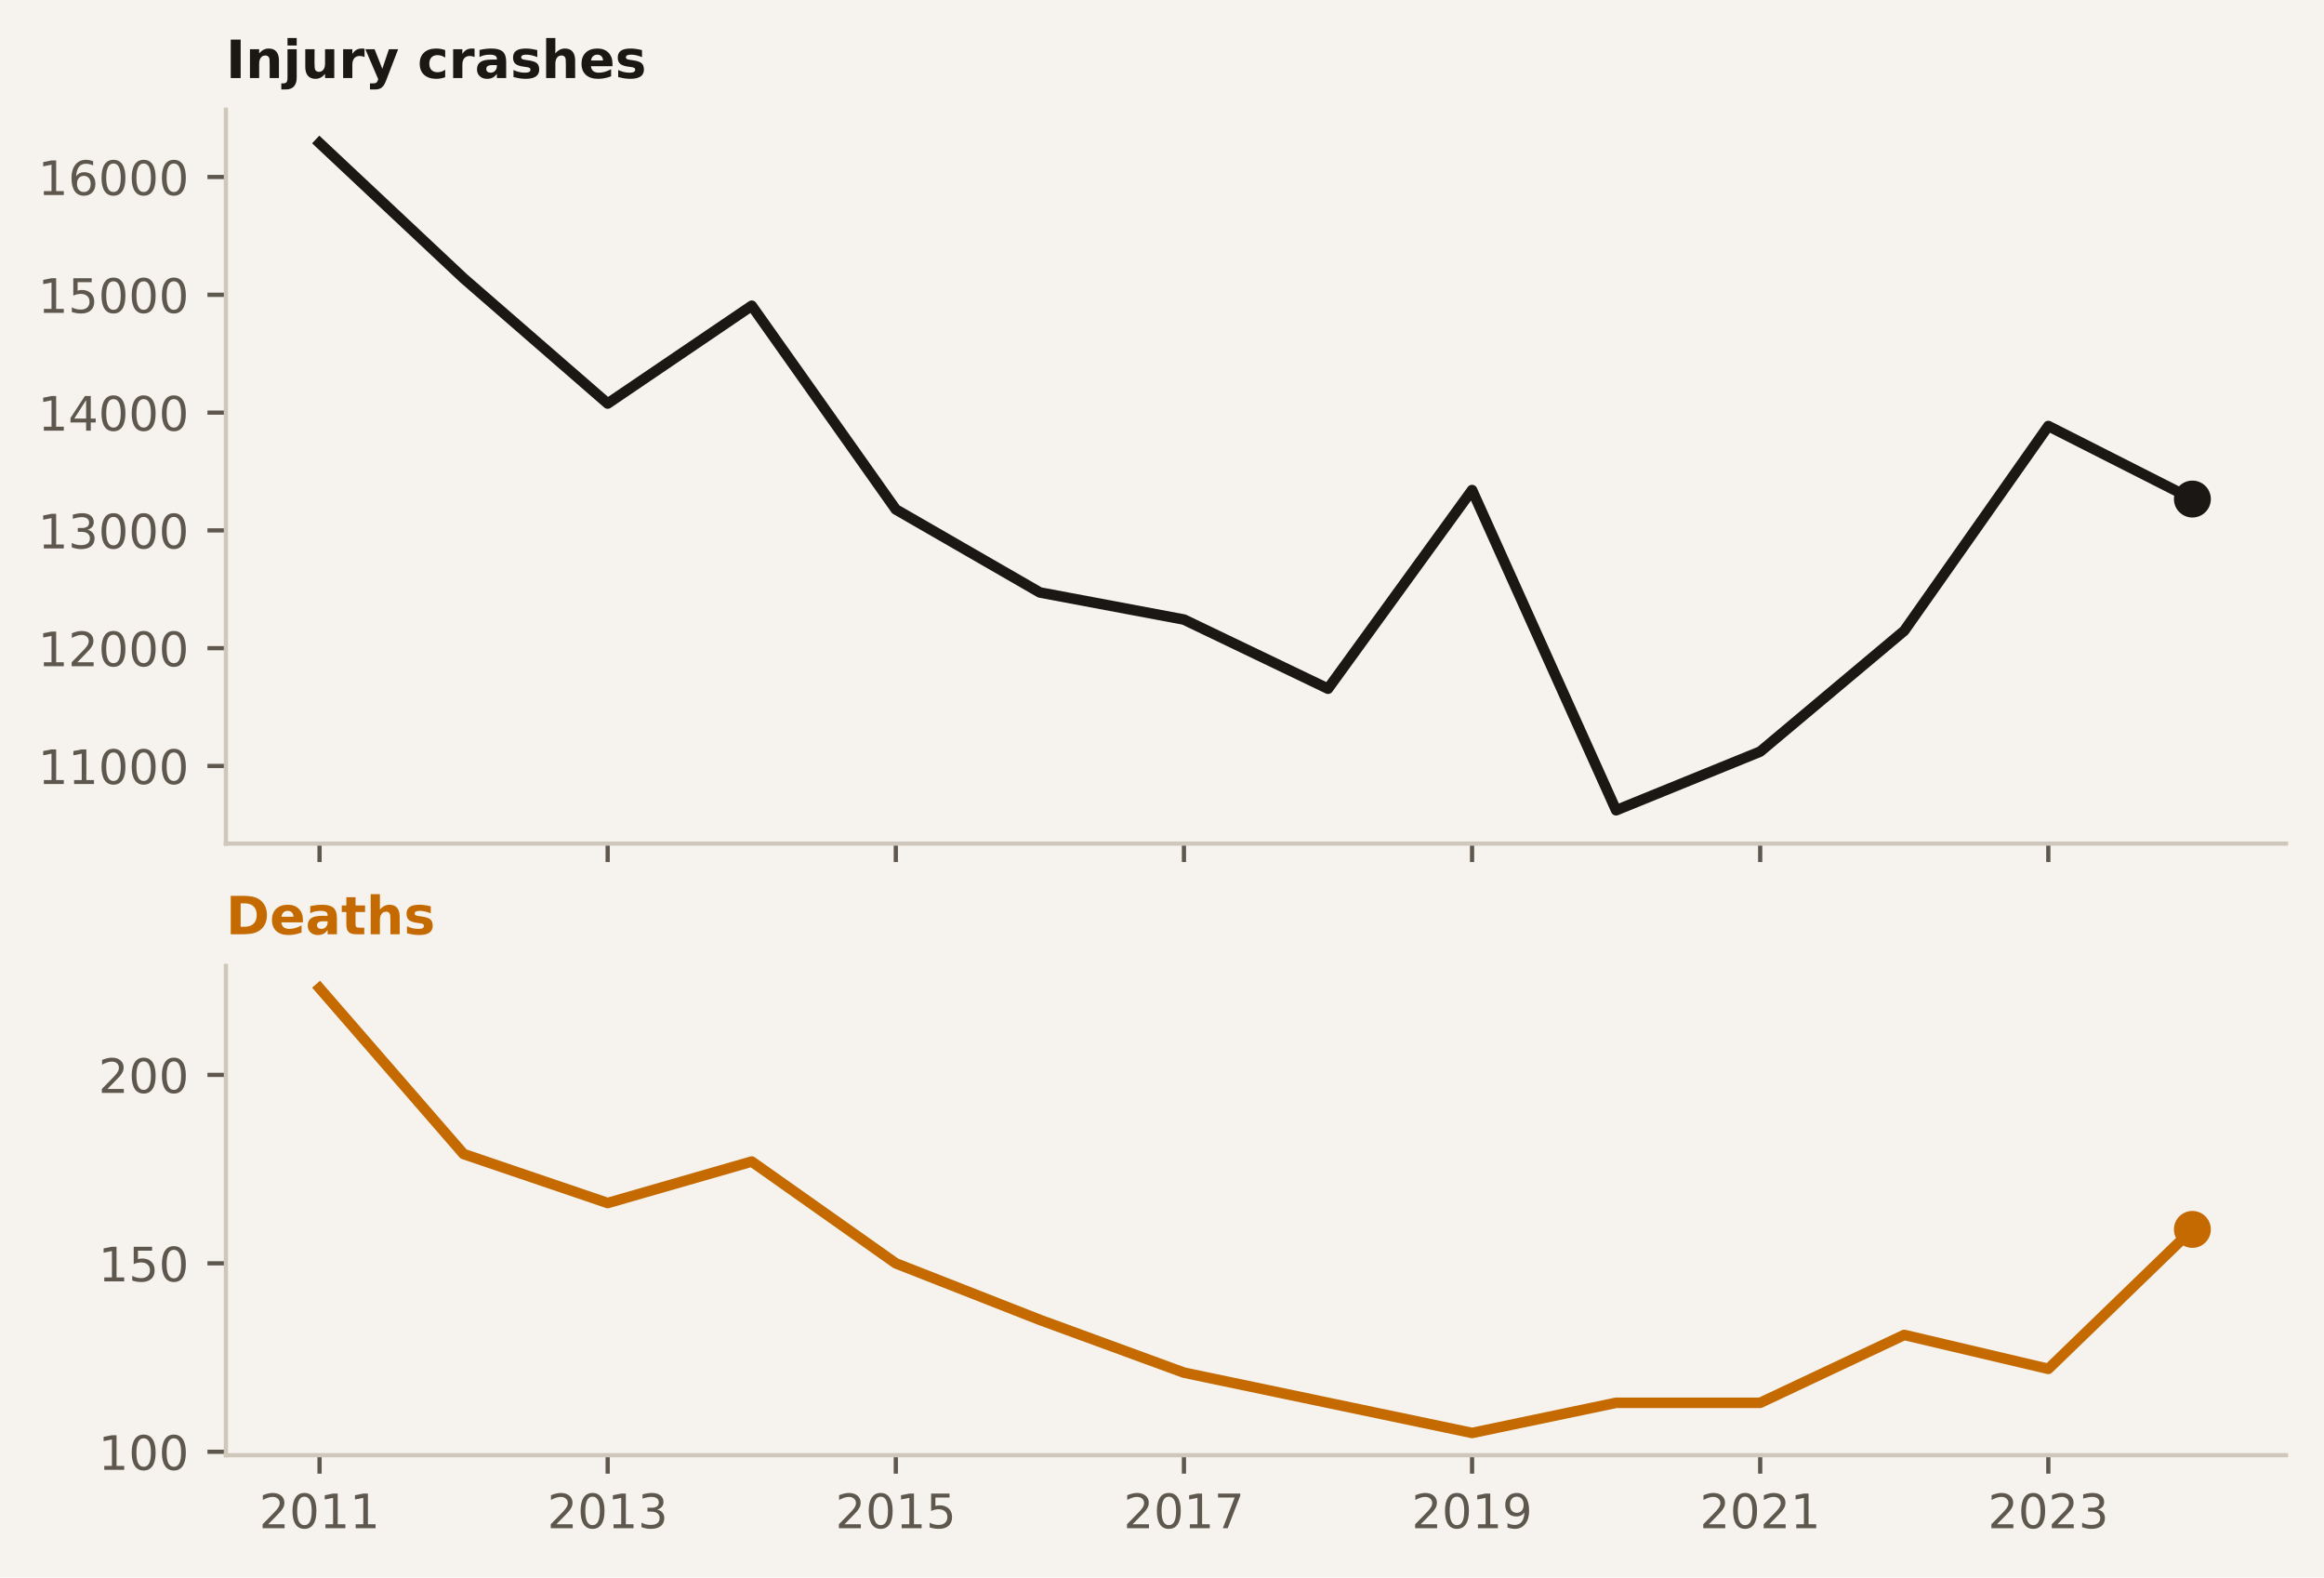
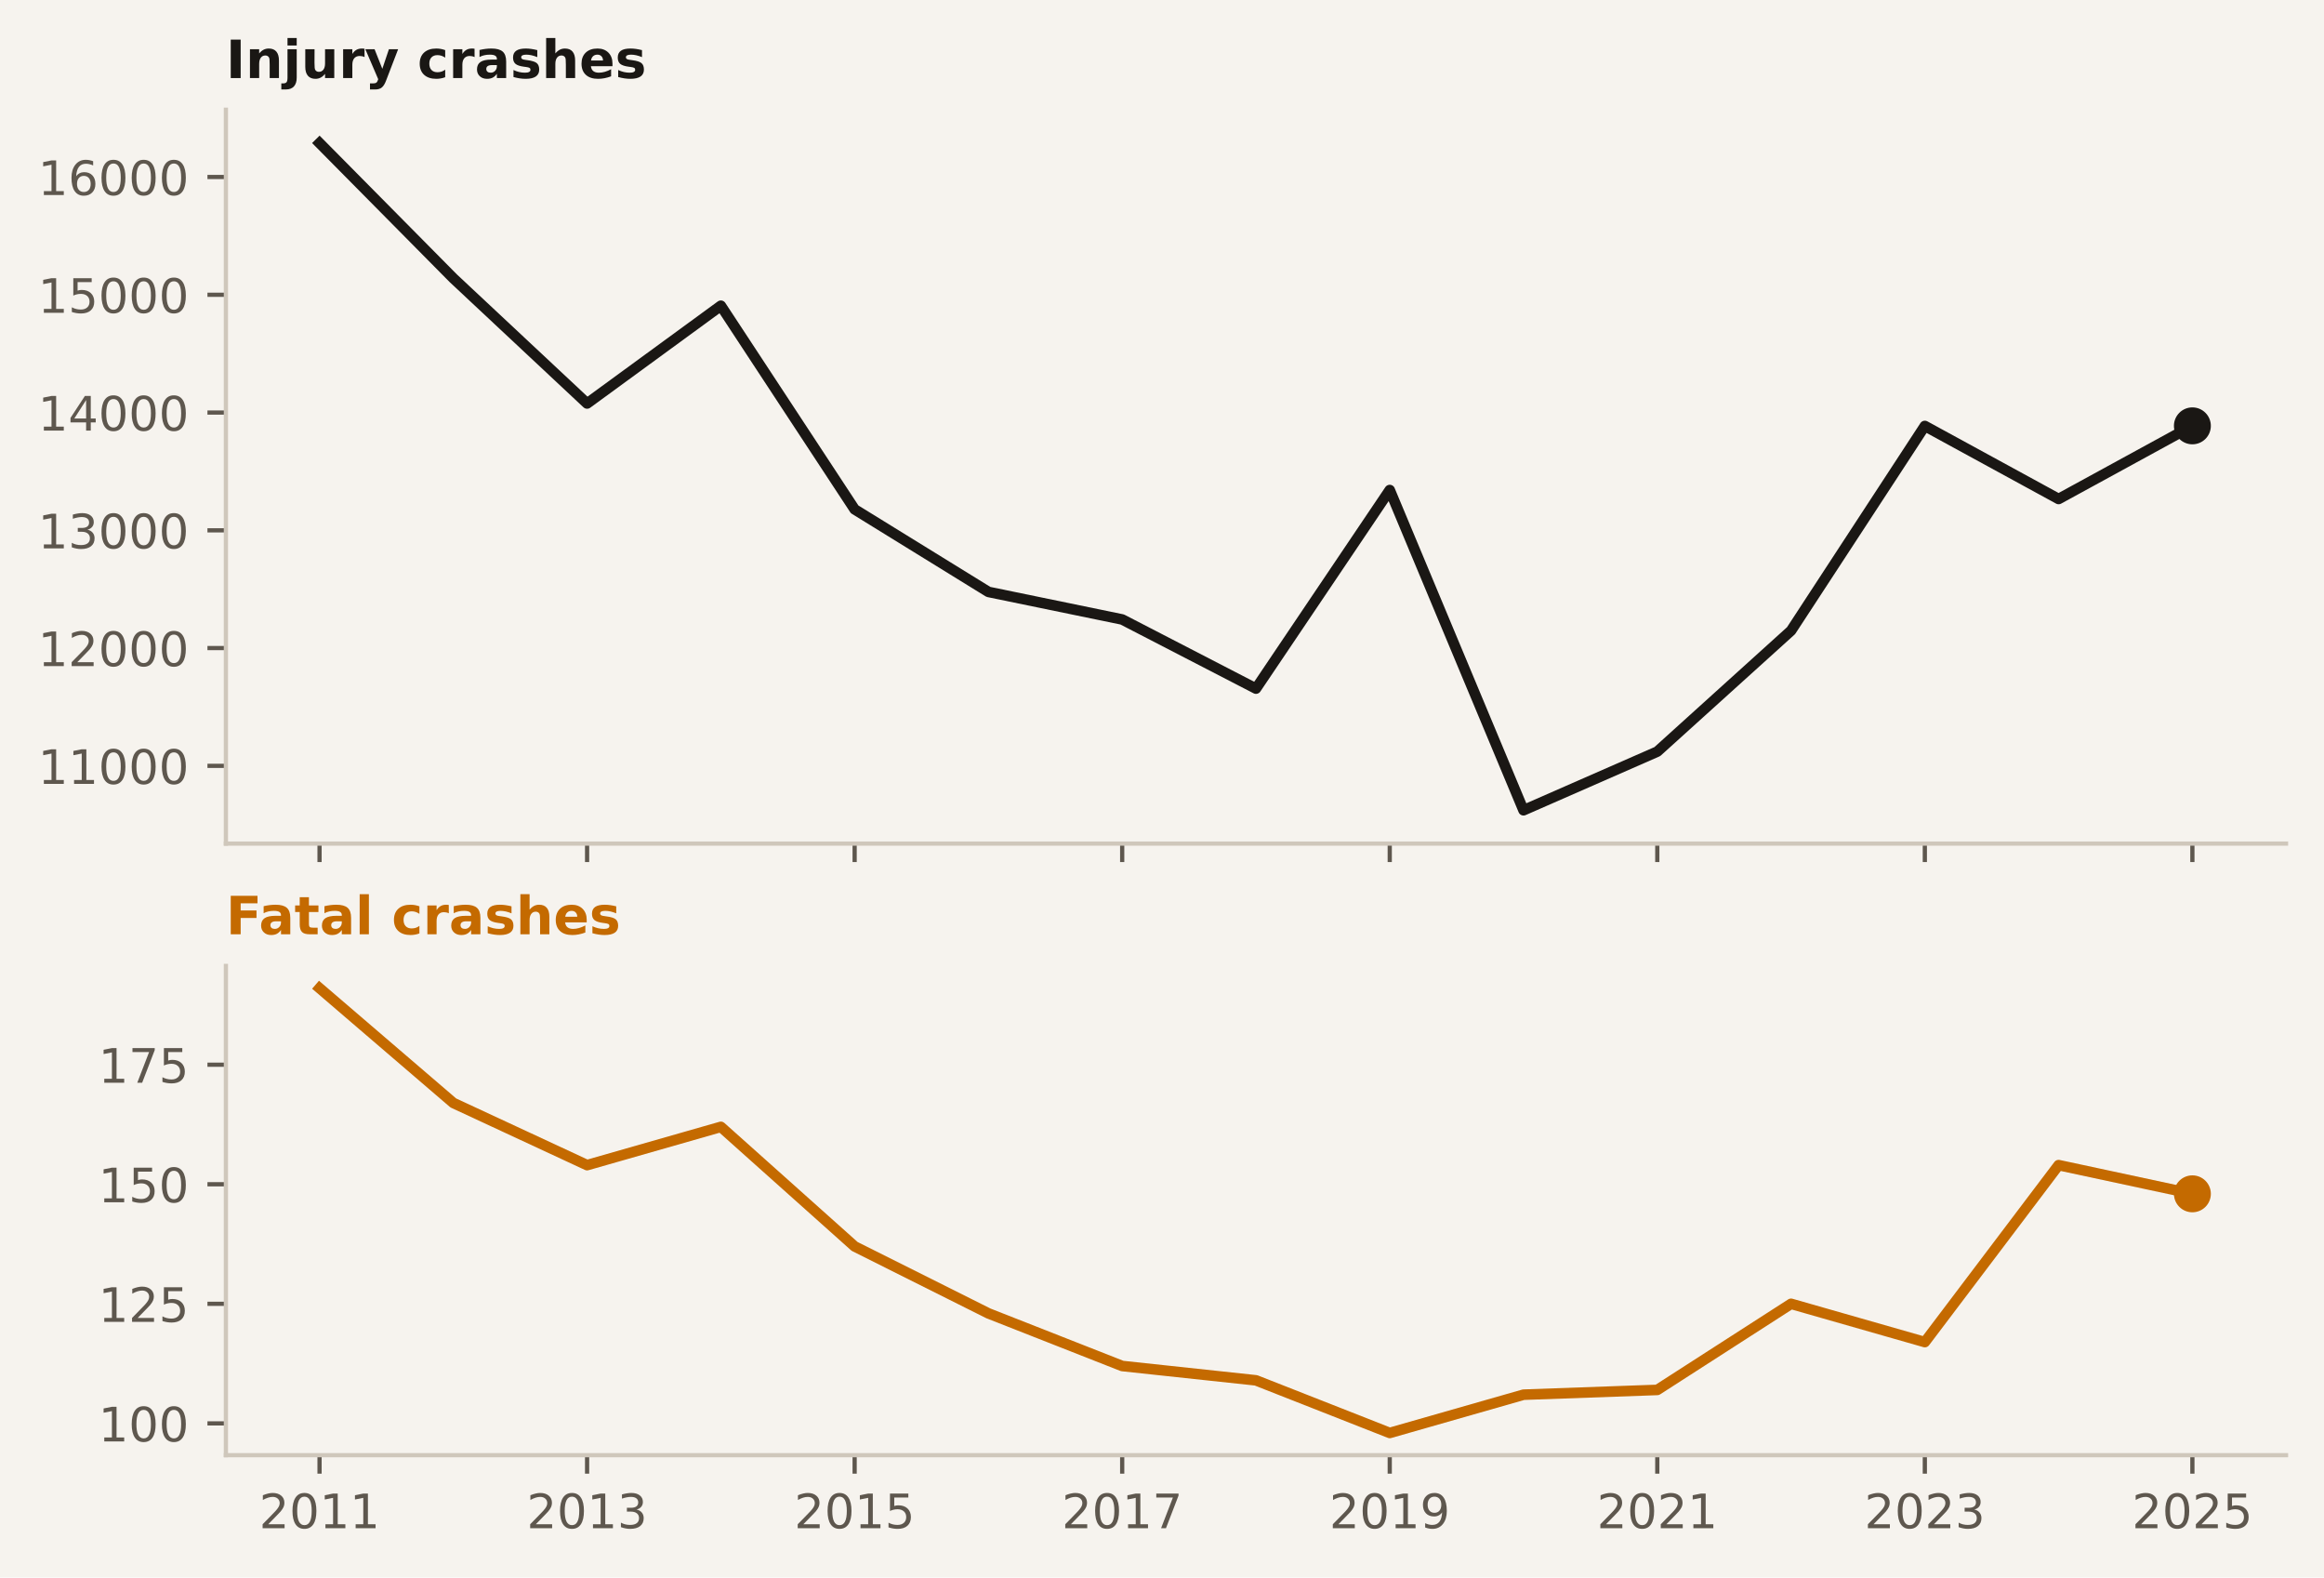
<svg xmlns="http://www.w3.org/2000/svg" xmlns:xlink="http://www.w3.org/1999/xlink" width="440.631pt" height="299.022pt" viewBox="0 0 440.631 299.022" version="1.1">
  <defs>
    <style type="text/css">*{stroke-linejoin: round; stroke-linecap: butt}</style>
  </defs>
  <g id="figure_1">
    <g id="patch_1">
      <path d="M 0 299.022  L 440.631 299.022  L 440.631 0  L 0 0  z " style="fill: #f6f3ee" />
    </g>
    <g id="axes_1">
      <g id="patch_2">
        <path d="M 42.831 159.902  L 433.431 159.902  L 433.431 20.798  L 42.831 20.798  z " style="fill: #f6f3ee" />
      </g>
      <g id="matplotlib.axis_1">
        <g id="xtick_1">
          <g id="line2d_1">
            <defs>
-               <path id="m26978efce4" d="M 0 0  L 0 3.5  " style="stroke: #5e574e; stroke-width: 0.8" />
+               <path id="macf1fae632" d="M 0 0  L 0 3.5  " style="stroke: #5e574e; stroke-width: 0.8" />
            </defs>
            <g>
-               <use xlink:href="#m26978efce4" x="60.586" y="159.902" style="fill: #5e574e; stroke: #5e574e; stroke-width: 0.8" />
+               <use xlink:href="#macf1fae632" x="60.586" y="159.902" style="fill: #5e574e; stroke: #5e574e; stroke-width: 0.8" />
            </g>
          </g>
        </g>
        <g id="xtick_2">
          <g id="line2d_2">
            <g>
-               <use xlink:href="#m26978efce4" x="115.215" y="159.902" style="fill: #5e574e; stroke: #5e574e; stroke-width: 0.8" />
+               <use xlink:href="#macf1fae632" x="111.313" y="159.902" style="fill: #5e574e; stroke: #5e574e; stroke-width: 0.8" />
            </g>
          </g>
        </g>
        <g id="xtick_3">
          <g id="line2d_3">
            <g>
-               <use xlink:href="#m26978efce4" x="169.845" y="159.902" style="fill: #5e574e; stroke: #5e574e; stroke-width: 0.8" />
+               <use xlink:href="#macf1fae632" x="162.04" y="159.902" style="fill: #5e574e; stroke: #5e574e; stroke-width: 0.8" />
            </g>
          </g>
        </g>
        <g id="xtick_4">
          <g id="line2d_4">
            <g>
-               <use xlink:href="#m26978efce4" x="224.474" y="159.902" style="fill: #5e574e; stroke: #5e574e; stroke-width: 0.8" />
+               <use xlink:href="#macf1fae632" x="212.768" y="159.902" style="fill: #5e574e; stroke: #5e574e; stroke-width: 0.8" />
            </g>
          </g>
        </g>
        <g id="xtick_5">
          <g id="line2d_5">
            <g>
-               <use xlink:href="#m26978efce4" x="279.103" y="159.902" style="fill: #5e574e; stroke: #5e574e; stroke-width: 0.8" />
+               <use xlink:href="#macf1fae632" x="263.495" y="159.902" style="fill: #5e574e; stroke: #5e574e; stroke-width: 0.8" />
            </g>
          </g>
        </g>
        <g id="xtick_6">
          <g id="line2d_6">
            <g>
-               <use xlink:href="#m26978efce4" x="333.733" y="159.902" style="fill: #5e574e; stroke: #5e574e; stroke-width: 0.8" />
+               <use xlink:href="#macf1fae632" x="314.222" y="159.902" style="fill: #5e574e; stroke: #5e574e; stroke-width: 0.8" />
            </g>
          </g>
        </g>
        <g id="xtick_7">
          <g id="line2d_7">
            <g>
-               <use xlink:href="#m26978efce4" x="388.362" y="159.902" style="fill: #5e574e; stroke: #5e574e; stroke-width: 0.8" />
+               <use xlink:href="#macf1fae632" x="364.949" y="159.902" style="fill: #5e574e; stroke: #5e574e; stroke-width: 0.8" />
+             </g>
+           </g>
+         </g>
+         <g id="xtick_8">
+           <g id="line2d_8">
+             <g>
+               <use xlink:href="#macf1fae632" x="415.677" y="159.902" style="fill: #5e574e; stroke: #5e574e; stroke-width: 0.8" />
            </g>
          </g>
        </g>
      </g>
      <g id="matplotlib.axis_2">
        <g id="ytick_1">
-           <g id="line2d_8">
+           <g id="line2d_9">
            <defs>
-               <path id="m0bd0a1013e" d="M 0 0  L -3.5 0  " style="stroke: #5e574e; stroke-width: 0.8" />
+               <path id="m5fcdb6861d" d="M 0 0  L -3.5 0  " style="stroke: #5e574e; stroke-width: 0.8" />
            </defs>
            <g>
-               <use xlink:href="#m0bd0a1013e" x="42.831" y="145.185" style="fill: #5e574e; stroke: #5e574e; stroke-width: 0.8" />
+               <use xlink:href="#m5fcdb6861d" x="42.831" y="145.164" style="fill: #5e574e; stroke: #5e574e; stroke-width: 0.8" />
            </g>
          </g>
          <g id="text_1">
-             <g style="fill: #5e574e" transform="translate(7.2 148.6037) scale(0.09 -0.09)">
+             <g style="fill: #5e574e" transform="translate(7.2 148.5828) scale(0.09 -0.09)">
              <defs>
                <path id="DejaVuSans-14" d="M 794 531  L 1825 531  L 1825 4091  L 703 3866  L 703 4441  L 1819 4666  L 2450 4666  L 2450 531  L 3481 531  L 3481 0  L 794 0  L 794 531  z " transform="scale(0.015625)" />
                <path id="DejaVuSans-13" d="M 2034 4250  Q 1547 4250 1301 3770  Q 1056 3291 1056 2328  Q 1056 1369 1301 889  Q 1547 409 2034 409  Q 2525 409 2770 889  Q 3016 1369 3016 2328  Q 3016 3291 2770 3770  Q 2525 4250 2034 4250  z M 2034 4750  Q 2819 4750 3233 4129  Q 3647 3509 3647 2328  Q 3647 1150 3233 529  Q 2819 -91 2034 -91  Q 1250 -91 836 529  Q 422 1150 422 2328  Q 422 3509 836 4129  Q 1250 4750 2034 4750  z " transform="scale(0.015625)" />
              </defs>
              <use xlink:href="#DejaVuSans-14" />
              <use xlink:href="#DejaVuSans-14" transform="translate(63.625 0)" />
              <use xlink:href="#DejaVuSans-13" transform="translate(127.25 0)" />
              <use xlink:href="#DejaVuSans-13" transform="translate(190.875 0)" />
              <use xlink:href="#DejaVuSans-13" transform="translate(254.5 0)" />
            </g>
          </g>
        </g>
        <g id="ytick_2">
-           <g id="line2d_9">
-             <g>
-               <use xlink:href="#m0bd0a1013e" x="42.831" y="122.858" style="fill: #5e574e; stroke: #5e574e; stroke-width: 0.8" />
+           <g id="line2d_10">
+             <g>
+               <use xlink:href="#m5fcdb6861d" x="42.831" y="122.841" style="fill: #5e574e; stroke: #5e574e; stroke-width: 0.8" />
            </g>
          </g>
          <g id="text_2">
-             <g style="fill: #5e574e" transform="translate(7.2 126.277) scale(0.09 -0.09)">
+             <g style="fill: #5e574e" transform="translate(7.2 126.2601) scale(0.09 -0.09)">
              <defs>
                <path id="DejaVuSans-15" d="M 1228 531  L 3431 531  L 3431 0  L 469 0  L 469 531  Q 828 903 1448 1529  Q 2069 2156 2228 2338  Q 2531 2678 2651 2914  Q 2772 3150 2772 3378  Q 2772 3750 2511 3984  Q 2250 4219 1831 4219  Q 1534 4219 1204 4116  Q 875 4013 500 3803  L 500 4441  Q 881 4594 1212 4672  Q 1544 4750 1819 4750  Q 2544 4750 2975 4387  Q 3406 4025 3406 3419  Q 3406 3131 3298 2873  Q 3191 2616 2906 2266  Q 2828 2175 2409 1742  Q 1991 1309 1228 531  z " transform="scale(0.015625)" />
              </defs>
              <use xlink:href="#DejaVuSans-14" />
              <use xlink:href="#DejaVuSans-15" transform="translate(63.625 0)" />
              <use xlink:href="#DejaVuSans-13" transform="translate(127.25 0)" />
              <use xlink:href="#DejaVuSans-13" transform="translate(190.875 0)" />
              <use xlink:href="#DejaVuSans-13" transform="translate(254.5 0)" />
            </g>
          </g>
        </g>
        <g id="ytick_3">
-           <g id="line2d_10">
-             <g>
-               <use xlink:href="#m0bd0a1013e" x="42.831" y="100.531" style="fill: #5e574e; stroke: #5e574e; stroke-width: 0.8" />
+           <g id="line2d_11">
+             <g>
+               <use xlink:href="#m5fcdb6861d" x="42.831" y="100.518" style="fill: #5e574e; stroke: #5e574e; stroke-width: 0.8" />
            </g>
          </g>
          <g id="text_3">
-             <g style="fill: #5e574e" transform="translate(7.2 103.9503) scale(0.09 -0.09)">
+             <g style="fill: #5e574e" transform="translate(7.2 103.9374) scale(0.09 -0.09)">
              <defs>
                <path id="DejaVuSans-16" d="M 2597 2516  Q 3050 2419 3304 2112  Q 3559 1806 3559 1356  Q 3559 666 3084 287  Q 2609 -91 1734 -91  Q 1441 -91 1130 -33  Q 819 25 488 141  L 488 750  Q 750 597 1062 519  Q 1375 441 1716 441  Q 2309 441 2620 675  Q 2931 909 2931 1356  Q 2931 1769 2642 2001  Q 2353 2234 1838 2234  L 1294 2234  L 1294 2753  L 1863 2753  Q 2328 2753 2575 2939  Q 2822 3125 2822 3475  Q 2822 3834 2567 4026  Q 2313 4219 1838 4219  Q 1578 4219 1281 4162  Q 984 4106 628 3988  L 628 4550  Q 988 4650 1302 4700  Q 1616 4750 1894 4750  Q 2613 4750 3031 4423  Q 3450 4097 3450 3541  Q 3450 3153 3228 2886  Q 3006 2619 2597 2516  z " transform="scale(0.015625)" />
              </defs>
              <use xlink:href="#DejaVuSans-14" />
              <use xlink:href="#DejaVuSans-16" transform="translate(63.625 0)" />
              <use xlink:href="#DejaVuSans-13" transform="translate(127.25 0)" />
              <use xlink:href="#DejaVuSans-13" transform="translate(190.875 0)" />
              <use xlink:href="#DejaVuSans-13" transform="translate(254.5 0)" />
            </g>
          </g>
        </g>
        <g id="ytick_4">
-           <g id="line2d_11">
-             <g>
-               <use xlink:href="#m0bd0a1013e" x="42.831" y="78.205" style="fill: #5e574e; stroke: #5e574e; stroke-width: 0.8" />
+           <g id="line2d_12">
+             <g>
+               <use xlink:href="#m5fcdb6861d" x="42.831" y="78.196" style="fill: #5e574e; stroke: #5e574e; stroke-width: 0.8" />
            </g>
          </g>
          <g id="text_4">
-             <g style="fill: #5e574e" transform="translate(7.2 81.62368) scale(0.09 -0.09)">
+             <g style="fill: #5e574e" transform="translate(7.2 81.61466) scale(0.09 -0.09)">
              <defs>
                <path id="DejaVuSans-17" d="M 2419 4116  L 825 1625  L 2419 1625  L 2419 4116  z M 2253 4666  L 3047 4666  L 3047 1625  L 3713 1625  L 3713 1100  L 3047 1100  L 3047 0  L 2419 0  L 2419 1100  L 313 1100  L 313 1709  L 2253 4666  z " transform="scale(0.015625)" />
              </defs>
              <use xlink:href="#DejaVuSans-14" />
              <use xlink:href="#DejaVuSans-17" transform="translate(63.625 0)" />
              <use xlink:href="#DejaVuSans-13" transform="translate(127.25 0)" />
              <use xlink:href="#DejaVuSans-13" transform="translate(190.875 0)" />
              <use xlink:href="#DejaVuSans-13" transform="translate(254.5 0)" />
            </g>
          </g>
        </g>
        <g id="ytick_5">
-           <g id="line2d_12">
-             <g>
-               <use xlink:href="#m0bd0a1013e" x="42.831" y="55.878" style="fill: #5e574e; stroke: #5e574e; stroke-width: 0.8" />
+           <g id="line2d_13">
+             <g>
+               <use xlink:href="#m5fcdb6861d" x="42.831" y="55.873" style="fill: #5e574e; stroke: #5e574e; stroke-width: 0.8" />
            </g>
          </g>
          <g id="text_5">
-             <g style="fill: #5e574e" transform="translate(7.2 59.29702) scale(0.09 -0.09)">
+             <g style="fill: #5e574e" transform="translate(7.2 59.29195) scale(0.09 -0.09)">
              <defs>
                <path id="DejaVuSans-18" d="M 691 4666  L 3169 4666  L 3169 4134  L 1269 4134  L 1269 2991  Q 1406 3038 1543 3061  Q 1681 3084 1819 3084  Q 2600 3084 3056 2656  Q 3513 2228 3513 1497  Q 3513 744 3044 326  Q 2575 -91 1722 -91  Q 1428 -91 1123 -41  Q 819 9 494 109  L 494 744  Q 775 591 1075 516  Q 1375 441 1709 441  Q 2250 441 2565 725  Q 2881 1009 2881 1497  Q 2881 1984 2565 2268  Q 2250 2553 1709 2553  Q 1456 2553 1204 2497  Q 953 2441 691 2322  L 691 4666  z " transform="scale(0.015625)" />
              </defs>
              <use xlink:href="#DejaVuSans-14" />
              <use xlink:href="#DejaVuSans-18" transform="translate(63.625 0)" />
              <use xlink:href="#DejaVuSans-13" transform="translate(127.25 0)" />
              <use xlink:href="#DejaVuSans-13" transform="translate(190.875 0)" />
              <use xlink:href="#DejaVuSans-13" transform="translate(254.5 0)" />
            </g>
          </g>
        </g>
        <g id="ytick_6">
-           <g id="line2d_13">
-             <g>
-               <use xlink:href="#m0bd0a1013e" x="42.831" y="33.551" style="fill: #5e574e; stroke: #5e574e; stroke-width: 0.8" />
+           <g id="line2d_14">
+             <g>
+               <use xlink:href="#m5fcdb6861d" x="42.831" y="33.55" style="fill: #5e574e; stroke: #5e574e; stroke-width: 0.8" />
            </g>
          </g>
          <g id="text_6">
-             <g style="fill: #5e574e" transform="translate(7.2 36.97037) scale(0.09 -0.09)">
+             <g style="fill: #5e574e" transform="translate(7.2 36.96923) scale(0.09 -0.09)">
              <defs>
                <path id="DejaVuSans-19" d="M 2113 2584  Q 1688 2584 1439 2293  Q 1191 2003 1191 1497  Q 1191 994 1439 701  Q 1688 409 2113 409  Q 2538 409 2786 701  Q 3034 994 3034 1497  Q 3034 2003 2786 2293  Q 2538 2584 2113 2584  z M 3366 4563  L 3366 3988  Q 3128 4100 2886 4159  Q 2644 4219 2406 4219  Q 1781 4219 1451 3797  Q 1122 3375 1075 2522  Q 1259 2794 1537 2939  Q 1816 3084 2150 3084  Q 2853 3084 3261 2657  Q 3669 2231 3669 1497  Q 3669 778 3244 343  Q 2819 -91 2113 -91  Q 1303 -91 875 529  Q 447 1150 447 2328  Q 447 3434 972 4092  Q 1497 4750 2381 4750  Q 2619 4750 2861 4703  Q 3103 4656 3366 4563  z " transform="scale(0.015625)" />
              </defs>
              <use xlink:href="#DejaVuSans-14" />
              <use xlink:href="#DejaVuSans-19" transform="translate(63.625 0)" />
              <use xlink:href="#DejaVuSans-13" transform="translate(127.25 0)" />
              <use xlink:href="#DejaVuSans-13" transform="translate(190.875 0)" />
              <use xlink:href="#DejaVuSans-13" transform="translate(254.5 0)" />
            </g>
          </g>
        </g>
      </g>
-       <g id="line2d_14">
-         <path d="M 60.586 27.121  L 87.9 52.752  L 115.215 76.486  L 142.53 57.954  L 169.845 96.557  L 197.159 112.298  L 224.474 117.433  L 251.789 130.538  L 279.103 92.896  L 306.418 153.58  L 333.733 142.461  L 361.047 119.554  L 388.362 80.75  L 415.677 94.593  " clip-path="url(#p66306589f7)" style="fill: none; stroke: #1a1714; stroke-width: 2; stroke-linecap: square" />
+       <g id="line2d_15">
+         <path d="M 60.586 27.121  L 85.949 52.748  L 111.313 76.477  L 136.677 57.949  L 162.04 96.545  L 187.404 112.193  L 212.768 117.417  L 238.131 130.52  L 263.495 92.884  L 288.859 153.58  L 314.222 142.463  L 339.586 119.537  L 364.949 80.741  L 390.313 94.581  L 415.677 80.718  " clip-path="url(#p7022ebabcb)" style="fill: none; stroke: #1a1714; stroke-width: 2; stroke-linecap: square" />
      </g>
      <g id="patch_3">
        <path d="M 42.831 159.902  L 42.831 20.798  " style="fill: none; stroke: #cfc7bb; stroke-width: 0.8; stroke-linejoin: miter; stroke-linecap: square" />
      </g>
      <g id="patch_4">
        <path d="M 42.831 159.902  L 433.431 159.902  " style="fill: none; stroke: #cfc7bb; stroke-width: 0.8; stroke-linejoin: miter; stroke-linecap: square" />
      </g>
      <g id="PathCollection_1">
        <defs>
-           <path id="m26194dddf2" d="M 0 3  C 0.796 3 1.559 2.684 2.121 2.121  C 2.684 1.559 3 0.796 3 0  C 3 -0.796 2.684 -1.559 2.121 -2.121  C 1.559 -2.684 0.796 -3 0 -3  C -0.796 -3 -1.559 -2.684 -2.121 -2.121  C -2.684 -1.559 -3 -0.796 -3 0  C -3 0.796 -2.684 1.559 -2.121 2.121  C -1.559 2.684 -0.796 3 0 3  z " style="stroke: #1a1714" />
+           <path id="m21d1eb022b" d="M 0 3  C 0.796 3 1.559 2.684 2.121 2.121  C 2.684 1.559 3 0.796 3 0  C 3 -0.796 2.684 -1.559 2.121 -2.121  C 1.559 -2.684 0.796 -3 0 -3  C -0.796 -3 -1.559 -2.684 -2.121 -2.121  C -2.684 -1.559 -3 -0.796 -3 0  C -3 0.796 -2.684 1.559 -2.121 2.121  C -1.559 2.684 -0.796 3 0 3  z " style="stroke: #1a1714" />
        </defs>
-         <g clip-path="url(#p66306589f7)">
-           <use xlink:href="#m26194dddf2" x="415.677" y="94.593" style="fill: #1a1714; stroke: #1a1714" />
+         <g clip-path="url(#p7022ebabcb)">
+           <use xlink:href="#m21d1eb022b" x="415.677" y="80.718" style="fill: #1a1714; stroke: #1a1714" />
        </g>
      </g>
      <g id="text_7">
        <g style="fill: #1a1714" transform="translate(42.83125 14.79844) scale(0.1 -0.1)">
          <defs>
            <path id="DejaVuSans-Bold-2c" d="M 588 4666  L 1791 4666  L 1791 0  L 588 0  L 588 4666  z " transform="scale(0.015625)" />
            <path id="DejaVuSans-Bold-51" d="M 4056 2131  L 4056 0  L 2931 0  L 2931 347  L 2931 1631  Q 2931 2084 2911 2256  Q 2891 2428 2841 2509  Q 2775 2619 2662 2680  Q 2550 2741 2406 2741  Q 2056 2741 1856 2470  Q 1656 2200 1656 1722  L 1656 0  L 538 0  L 538 3500  L 1656 3500  L 1656 2988  Q 1909 3294 2193 3439  Q 2478 3584 2822 3584  Q 3428 3584 3742 3212  Q 4056 2841 4056 2131  z " transform="scale(0.015625)" />
            <path id="DejaVuSans-Bold-4d" d="M 538 3500  L 1656 3500  L 1656 63  Q 1656 -641 1318 -1011  Q 981 -1381 341 -1381  L -213 -1381  L -213 -647  L -19 -647  Q 300 -647 419 -503  Q 538 -359 538 63  L 538 3500  z M 538 4863  L 1656 4863  L 1656 3950  L 538 3950  L 538 4863  z " transform="scale(0.015625)" />
            <path id="DejaVuSans-Bold-58" d="M 500 1363  L 500 3500  L 1625 3500  L 1625 3150  Q 1625 2866 1622 2436  Q 1619 2006 1619 1863  Q 1619 1441 1641 1255  Q 1663 1069 1716 984  Q 1784 875 1895 815  Q 2006 756 2150 756  Q 2500 756 2700 1025  Q 2900 1294 2900 1772  L 2900 3500  L 4019 3500  L 4019 0  L 2900 0  L 2900 506  Q 2647 200 2364 54  Q 2081 -91 1741 -91  Q 1134 -91 817 281  Q 500 653 500 1363  z " transform="scale(0.015625)" />
            <path id="DejaVuSans-Bold-55" d="M 3138 2547  Q 2991 2616 2845 2648  Q 2700 2681 2553 2681  Q 2122 2681 1889 2404  Q 1656 2128 1656 1613  L 1656 0  L 538 0  L 538 3500  L 1656 3500  L 1656 2925  Q 1872 3269 2151 3426  Q 2431 3584 2822 3584  Q 2878 3584 2943 3579  Q 3009 3575 3134 3559  L 3138 2547  z " transform="scale(0.015625)" />
            <path id="DejaVuSans-Bold-5c" d="M 78 3500  L 1197 3500  L 2138 1125  L 2938 3500  L 4056 3500  L 2584 -331  Q 2363 -916 2067 -1148  Q 1772 -1381 1288 -1381  L 641 -1381  L 641 -647  L 991 -647  Q 1275 -647 1404 -556  Q 1534 -466 1606 -231  L 1638 -134  L 78 3500  z " transform="scale(0.015625)" />
            <path id="DejaVuSans-Bold-3" transform="scale(0.015625)" />
            <path id="DejaVuSans-Bold-46" d="M 3366 3391  L 3366 2478  Q 3138 2634 2908 2709  Q 2678 2784 2431 2784  Q 1963 2784 1702 2511  Q 1441 2238 1441 1747  Q 1441 1256 1702 982  Q 1963 709 2431 709  Q 2694 709 2930 787  Q 3166 866 3366 1019  L 3366 103  Q 3103 6 2833 -42  Q 2563 -91 2291 -91  Q 1344 -91 809 395  Q 275 881 275 1747  Q 275 2613 809 3098  Q 1344 3584 2291 3584  Q 2566 3584 2833 3536  Q 3100 3488 3366 3391  z " transform="scale(0.015625)" />
            <path id="DejaVuSans-Bold-44" d="M 2106 1575  Q 1756 1575 1579 1456  Q 1403 1338 1403 1106  Q 1403 894 1545 773  Q 1688 653 1941 653  Q 2256 653 2472 879  Q 2688 1106 2688 1447  L 2688 1575  L 2106 1575  z M 3816 1997  L 3816 0  L 2688 0  L 2688 519  Q 2463 200 2181 54  Q 1900 -91 1497 -91  Q 953 -91 614 226  Q 275 544 275 1050  Q 275 1666 698 1953  Q 1122 2241 2028 2241  L 2688 2241  L 2688 2328  Q 2688 2594 2478 2717  Q 2269 2841 1825 2841  Q 1466 2841 1156 2769  Q 847 2697 581 2553  L 581 3406  Q 941 3494 1303 3539  Q 1666 3584 2028 3584  Q 2975 3584 3395 3211  Q 3816 2838 3816 1997  z " transform="scale(0.015625)" />
            <path id="DejaVuSans-Bold-56" d="M 3272 3391  L 3272 2541  Q 2913 2691 2578 2766  Q 2244 2841 1947 2841  Q 1628 2841 1473 2761  Q 1319 2681 1319 2516  Q 1319 2381 1436 2309  Q 1553 2238 1856 2203  L 2053 2175  Q 2913 2066 3209 1816  Q 3506 1566 3506 1031  Q 3506 472 3093 190  Q 2681 -91 1863 -91  Q 1516 -91 1145 -36  Q 775 19 384 128  L 384 978  Q 719 816 1070 734  Q 1422 653 1784 653  Q 2113 653 2278 743  Q 2444 834 2444 1013  Q 2444 1163 2330 1236  Q 2216 1309 1875 1350  L 1678 1375  Q 931 1469 631 1722  Q 331 1975 331 2491  Q 331 3047 712 3315  Q 1094 3584 1881 3584  Q 2191 3584 2531 3537  Q 2872 3491 3272 3391  z " transform="scale(0.015625)" />
            <path id="DejaVuSans-Bold-4b" d="M 4056 2131  L 4056 0  L 2931 0  L 2931 347  L 2931 1625  Q 2931 2084 2911 2256  Q 2891 2428 2841 2509  Q 2775 2619 2662 2680  Q 2550 2741 2406 2741  Q 2056 2741 1856 2470  Q 1656 2200 1656 1722  L 1656 0  L 538 0  L 538 4863  L 1656 4863  L 1656 2988  Q 1909 3294 2193 3439  Q 2478 3584 2822 3584  Q 3428 3584 3742 3212  Q 4056 2841 4056 2131  z " transform="scale(0.015625)" />
            <path id="DejaVuSans-Bold-48" d="M 4031 1759  L 4031 1441  L 1416 1441  Q 1456 1047 1700 850  Q 1944 653 2381 653  Q 2734 653 3104 758  Q 3475 863 3866 1075  L 3866 213  Q 3469 63 3072 -14  Q 2675 -91 2278 -91  Q 1328 -91 801 392  Q 275 875 275 1747  Q 275 2603 792 3093  Q 1309 3584 2216 3584  Q 3041 3584 3536 3087  Q 4031 2591 4031 1759  z M 2881 2131  Q 2881 2450 2695 2645  Q 2509 2841 2209 2841  Q 1884 2841 1681 2658  Q 1478 2475 1428 2131  L 2881 2131  z " transform="scale(0.015625)" />
          </defs>
          <use xlink:href="#DejaVuSans-Bold-2c" />
          <use xlink:href="#DejaVuSans-Bold-51" transform="translate(37.20312 0)" />
          <use xlink:href="#DejaVuSans-Bold-4d" transform="translate(108.3906 0)" />
          <use xlink:href="#DejaVuSans-Bold-58" transform="translate(142.6719 0)" />
          <use xlink:href="#DejaVuSans-Bold-55" transform="translate(213.8594 0)" />
          <use xlink:href="#DejaVuSans-Bold-5c" transform="translate(263.1719 0)" />
          <use xlink:href="#DejaVuSans-Bold-3" transform="translate(328.3594 0)" />
          <use xlink:href="#DejaVuSans-Bold-46" transform="translate(363.1719 0)" />
          <use xlink:href="#DejaVuSans-Bold-55" transform="translate(422.4531 0)" />
          <use xlink:href="#DejaVuSans-Bold-44" transform="translate(471.7656 0)" />
          <use xlink:href="#DejaVuSans-Bold-56" transform="translate(539.25 0)" />
          <use xlink:href="#DejaVuSans-Bold-4b" transform="translate(598.7656 0)" />
          <use xlink:href="#DejaVuSans-Bold-48" transform="translate(669.9531 0)" />
          <use xlink:href="#DejaVuSans-Bold-56" transform="translate(737.7812 0)" />
        </g>
      </g>
    </g>
    <g id="axes_2">
      <g id="patch_5">
        <path d="M 42.831 275.822  L 433.431 275.822  L 433.431 183.086  L 42.831 183.086  z " style="fill: #f6f3ee" />
      </g>
      <g id="matplotlib.axis_3">
-         <g id="xtick_8">
-           <g id="line2d_15">
-             <g>
-               <use xlink:href="#m26978efce4" x="60.586" y="275.822" style="fill: #5e574e; stroke: #5e574e; stroke-width: 0.8" />
+         <g id="xtick_9">
+           <g id="line2d_16">
+             <g>
+               <use xlink:href="#macf1fae632" x="60.586" y="275.822" style="fill: #5e574e; stroke: #5e574e; stroke-width: 0.8" />
            </g>
          </g>
          <g id="text_8">
            <g style="fill: #5e574e" transform="translate(49.13329 289.6603) scale(0.09 -0.09)">
              <use xlink:href="#DejaVuSans-15" />
              <use xlink:href="#DejaVuSans-13" transform="translate(63.625 0)" />
              <use xlink:href="#DejaVuSans-14" transform="translate(127.25 0)" />
              <use xlink:href="#DejaVuSans-14" transform="translate(190.875 0)" />
            </g>
          </g>
        </g>
-         <g id="xtick_9">
-           <g id="line2d_16">
-             <g>
-               <use xlink:href="#m26978efce4" x="115.215" y="275.822" style="fill: #5e574e; stroke: #5e574e; stroke-width: 0.8" />
+         <g id="xtick_10">
+           <g id="line2d_17">
+             <g>
+               <use xlink:href="#macf1fae632" x="111.313" y="275.822" style="fill: #5e574e; stroke: #5e574e; stroke-width: 0.8" />
            </g>
          </g>
          <g id="text_9">
-             <g style="fill: #5e574e" transform="translate(103.7627 289.6603) scale(0.09 -0.09)">
+             <g style="fill: #5e574e" transform="translate(99.86057 289.6603) scale(0.09 -0.09)">
              <use xlink:href="#DejaVuSans-15" />
              <use xlink:href="#DejaVuSans-13" transform="translate(63.625 0)" />
              <use xlink:href="#DejaVuSans-14" transform="translate(127.25 0)" />
              <use xlink:href="#DejaVuSans-16" transform="translate(190.875 0)" />
            </g>
          </g>
        </g>
-         <g id="xtick_10">
-           <g id="line2d_17">
-             <g>
-               <use xlink:href="#m26978efce4" x="169.845" y="275.822" style="fill: #5e574e; stroke: #5e574e; stroke-width: 0.8" />
+         <g id="xtick_11">
+           <g id="line2d_18">
+             <g>
+               <use xlink:href="#macf1fae632" x="162.04" y="275.822" style="fill: #5e574e; stroke: #5e574e; stroke-width: 0.8" />
            </g>
          </g>
          <g id="text_10">
-             <g style="fill: #5e574e" transform="translate(158.392 289.6603) scale(0.09 -0.09)">
+             <g style="fill: #5e574e" transform="translate(150.5878 289.6603) scale(0.09 -0.09)">
              <use xlink:href="#DejaVuSans-15" />
              <use xlink:href="#DejaVuSans-13" transform="translate(63.625 0)" />
              <use xlink:href="#DejaVuSans-14" transform="translate(127.25 0)" />
              <use xlink:href="#DejaVuSans-18" transform="translate(190.875 0)" />
            </g>
          </g>
        </g>
-         <g id="xtick_11">
-           <g id="line2d_18">
-             <g>
-               <use xlink:href="#m26978efce4" x="224.474" y="275.822" style="fill: #5e574e; stroke: #5e574e; stroke-width: 0.8" />
+         <g id="xtick_12">
+           <g id="line2d_19">
+             <g>
+               <use xlink:href="#macf1fae632" x="212.768" y="275.822" style="fill: #5e574e; stroke: #5e574e; stroke-width: 0.8" />
            </g>
          </g>
          <g id="text_11">
-             <g style="fill: #5e574e" transform="translate(213.0214 289.6603) scale(0.09 -0.09)">
+             <g style="fill: #5e574e" transform="translate(201.3151 289.6603) scale(0.09 -0.09)">
              <defs>
                <path id="DejaVuSans-1a" d="M 525 4666  L 3525 4666  L 3525 4397  L 1831 0  L 1172 0  L 2766 4134  L 525 4134  L 525 4666  z " transform="scale(0.015625)" />
              </defs>
              <use xlink:href="#DejaVuSans-15" />
              <use xlink:href="#DejaVuSans-13" transform="translate(63.625 0)" />
              <use xlink:href="#DejaVuSans-14" transform="translate(127.25 0)" />
              <use xlink:href="#DejaVuSans-1a" transform="translate(190.875 0)" />
            </g>
          </g>
        </g>
-         <g id="xtick_12">
-           <g id="line2d_19">
-             <g>
-               <use xlink:href="#m26978efce4" x="279.103" y="275.822" style="fill: #5e574e; stroke: #5e574e; stroke-width: 0.8" />
+         <g id="xtick_13">
+           <g id="line2d_20">
+             <g>
+               <use xlink:href="#macf1fae632" x="263.495" y="275.822" style="fill: #5e574e; stroke: #5e574e; stroke-width: 0.8" />
            </g>
          </g>
          <g id="text_12">
-             <g style="fill: #5e574e" transform="translate(267.6508 289.6603) scale(0.09 -0.09)">
+             <g style="fill: #5e574e" transform="translate(252.0424 289.6603) scale(0.09 -0.09)">
              <defs>
                <path id="DejaVuSans-1c" d="M 703 97  L 703 672  Q 941 559 1184 500  Q 1428 441 1663 441  Q 2288 441 2617 861  Q 2947 1281 2994 2138  Q 2813 1869 2534 1725  Q 2256 1581 1919 1581  Q 1219 1581 811 2004  Q 403 2428 403 3163  Q 403 3881 828 4315  Q 1253 4750 1959 4750  Q 2769 4750 3195 4129  Q 3622 3509 3622 2328  Q 3622 1225 3098 567  Q 2575 -91 1691 -91  Q 1453 -91 1209 -44  Q 966 3 703 97  z M 1959 2075  Q 2384 2075 2632 2365  Q 2881 2656 2881 3163  Q 2881 3666 2632 3958  Q 2384 4250 1959 4250  Q 1534 4250 1286 3958  Q 1038 3666 1038 3163  Q 1038 2656 1286 2365  Q 1534 2075 1959 2075  z " transform="scale(0.015625)" />
              </defs>
              <use xlink:href="#DejaVuSans-15" />
              <use xlink:href="#DejaVuSans-13" transform="translate(63.625 0)" />
              <use xlink:href="#DejaVuSans-14" transform="translate(127.25 0)" />
              <use xlink:href="#DejaVuSans-1c" transform="translate(190.875 0)" />
            </g>
          </g>
        </g>
-         <g id="xtick_13">
-           <g id="line2d_20">
-             <g>
-               <use xlink:href="#m26978efce4" x="333.733" y="275.822" style="fill: #5e574e; stroke: #5e574e; stroke-width: 0.8" />
+         <g id="xtick_14">
+           <g id="line2d_21">
+             <g>
+               <use xlink:href="#macf1fae632" x="314.222" y="275.822" style="fill: #5e574e; stroke: #5e574e; stroke-width: 0.8" />
            </g>
          </g>
          <g id="text_13">
-             <g style="fill: #5e574e" transform="translate(322.2801 289.6603) scale(0.09 -0.09)">
+             <g style="fill: #5e574e" transform="translate(302.7697 289.6603) scale(0.09 -0.09)">
              <use xlink:href="#DejaVuSans-15" />
              <use xlink:href="#DejaVuSans-13" transform="translate(63.625 0)" />
              <use xlink:href="#DejaVuSans-15" transform="translate(127.25 0)" />
              <use xlink:href="#DejaVuSans-14" transform="translate(190.875 0)" />
            </g>
          </g>
        </g>
-         <g id="xtick_14">
-           <g id="line2d_21">
-             <g>
-               <use xlink:href="#m26978efce4" x="388.362" y="275.822" style="fill: #5e574e; stroke: #5e574e; stroke-width: 0.8" />
+         <g id="xtick_15">
+           <g id="line2d_22">
+             <g>
+               <use xlink:href="#macf1fae632" x="364.949" y="275.822" style="fill: #5e574e; stroke: #5e574e; stroke-width: 0.8" />
            </g>
          </g>
          <g id="text_14">
-             <g style="fill: #5e574e" transform="translate(376.9095 289.6603) scale(0.09 -0.09)">
+             <g style="fill: #5e574e" transform="translate(353.4969 289.6603) scale(0.09 -0.09)">
              <use xlink:href="#DejaVuSans-15" />
              <use xlink:href="#DejaVuSans-13" transform="translate(63.625 0)" />
              <use xlink:href="#DejaVuSans-15" transform="translate(127.25 0)" />
              <use xlink:href="#DejaVuSans-16" transform="translate(190.875 0)" />
            </g>
          </g>
        </g>
+         <g id="xtick_16">
+           <g id="line2d_23">
+             <g>
+               <use xlink:href="#macf1fae632" x="415.677" y="275.822" style="fill: #5e574e; stroke: #5e574e; stroke-width: 0.8" />
+             </g>
+           </g>
+           <g id="text_15">
+             <g style="fill: #5e574e" transform="translate(404.2242 289.6603) scale(0.09 -0.09)">
+               <use xlink:href="#DejaVuSans-15" />
+               <use xlink:href="#DejaVuSans-13" transform="translate(63.625 0)" />
+               <use xlink:href="#DejaVuSans-15" transform="translate(127.25 0)" />
+               <use xlink:href="#DejaVuSans-18" transform="translate(190.875 0)" />
+             </g>
+           </g>
+         </g>
      </g>
      <g id="matplotlib.axis_4">
        <g id="ytick_7">
-           <g id="line2d_22">
-             <g>
-               <use xlink:href="#m0bd0a1013e" x="42.831" y="275.179" style="fill: #5e574e; stroke: #5e574e; stroke-width: 0.8" />
-             </g>
-           </g>
-           <g id="text_15">
-             <g style="fill: #5e574e" transform="translate(18.6525 278.5984) scale(0.09 -0.09)">
+           <g id="line2d_24">
+             <g>
+               <use xlink:href="#m5fcdb6861d" x="42.831" y="269.794" style="fill: #5e574e; stroke: #5e574e; stroke-width: 0.8" />
+             </g>
+           </g>
+           <g id="text_16">
+             <g style="fill: #5e574e" transform="translate(18.6525 273.2131) scale(0.09 -0.09)">
              <use xlink:href="#DejaVuSans-14" />
              <use xlink:href="#DejaVuSans-13" transform="translate(63.625 0)" />
              <use xlink:href="#DejaVuSans-13" transform="translate(127.25 0)" />
            </g>
          </g>
        </g>
        <g id="ytick_8">
-           <g id="line2d_23">
-             <g>
-               <use xlink:href="#m0bd0a1013e" x="42.831" y="239.457" style="fill: #5e574e; stroke: #5e574e; stroke-width: 0.8" />
-             </g>
-           </g>
-           <g id="text_16">
-             <g style="fill: #5e574e" transform="translate(18.6525 242.8757) scale(0.09 -0.09)">
+           <g id="line2d_25">
+             <g>
+               <use xlink:href="#m5fcdb6861d" x="42.831" y="247.131" style="fill: #5e574e; stroke: #5e574e; stroke-width: 0.8" />
+             </g>
+           </g>
+           <g id="text_17">
+             <g style="fill: #5e574e" transform="translate(18.6525 250.5503) scale(0.09 -0.09)">
+               <use xlink:href="#DejaVuSans-14" />
+               <use xlink:href="#DejaVuSans-15" transform="translate(63.625 0)" />
+               <use xlink:href="#DejaVuSans-18" transform="translate(127.25 0)" />
+             </g>
+           </g>
+         </g>
+         <g id="ytick_9">
+           <g id="line2d_26">
+             <g>
+               <use xlink:href="#m5fcdb6861d" x="42.831" y="224.469" style="fill: #5e574e; stroke: #5e574e; stroke-width: 0.8" />
+             </g>
+           </g>
+           <g id="text_18">
+             <g style="fill: #5e574e" transform="translate(18.6525 227.8876) scale(0.09 -0.09)">
              <use xlink:href="#DejaVuSans-14" />
              <use xlink:href="#DejaVuSans-18" transform="translate(63.625 0)" />
              <use xlink:href="#DejaVuSans-13" transform="translate(127.25 0)" />
            </g>
          </g>
        </g>
-         <g id="ytick_9">
-           <g id="line2d_24">
-             <g>
-               <use xlink:href="#m0bd0a1013e" x="42.831" y="203.734" style="fill: #5e574e; stroke: #5e574e; stroke-width: 0.8" />
-             </g>
-           </g>
-           <g id="text_17">
-             <g style="fill: #5e574e" transform="translate(18.6525 207.1531) scale(0.09 -0.09)">
-               <use xlink:href="#DejaVuSans-15" />
-               <use xlink:href="#DejaVuSans-13" transform="translate(63.625 0)" />
-               <use xlink:href="#DejaVuSans-13" transform="translate(127.25 0)" />
-             </g>
-           </g>
-         </g>
-       </g>
-       <g id="line2d_25">
-         <path d="M 60.586 187.302  L 87.9 218.738  L 115.215 228.026  L 142.53 220.167  L 169.845 239.457  L 197.159 250.174  L 224.474 260.176  L 251.789 265.892  L 279.103 271.607  L 306.418 265.892  L 333.733 265.892  L 361.047 253.031  L 388.362 259.461  L 415.677 233.027  " clip-path="url(#pfaf6fce6b4)" style="fill: none; stroke: #c46a00; stroke-width: 2; stroke-linecap: square" />
+         <g id="ytick_10">
+           <g id="line2d_27">
+             <g>
+               <use xlink:href="#m5fcdb6861d" x="42.831" y="201.806" style="fill: #5e574e; stroke: #5e574e; stroke-width: 0.8" />
+             </g>
+           </g>
+           <g id="text_19">
+             <g style="fill: #5e574e" transform="translate(18.6525 205.2248) scale(0.09 -0.09)">
+               <use xlink:href="#DejaVuSans-14" />
+               <use xlink:href="#DejaVuSans-1a" transform="translate(63.625 0)" />
+               <use xlink:href="#DejaVuSans-18" transform="translate(127.25 0)" />
+             </g>
+           </g>
+         </g>
+       </g>
+       <g id="line2d_28">
+         <path d="M 60.586 187.302  L 85.949 209.058  L 111.313 220.843  L 136.677 213.591  L 162.04 236.253  L 187.404 248.944  L 212.768 258.916  L 238.131 261.636  L 263.495 271.607  L 288.859 264.355  L 314.222 263.449  L 339.586 247.131  L 364.949 254.383  L 390.313 220.843  L 415.677 226.282  " clip-path="url(#pe17156fbbc)" style="fill: none; stroke: #c46a00; stroke-width: 2; stroke-linecap: square" />
      </g>
      <g id="patch_6">
        <path d="M 42.831 275.822  L 42.831 183.086  " style="fill: none; stroke: #cfc7bb; stroke-width: 0.8; stroke-linejoin: miter; stroke-linecap: square" />
      </g>
      <g id="patch_7">
        <path d="M 42.831 275.822  L 433.431 275.822  " style="fill: none; stroke: #cfc7bb; stroke-width: 0.8; stroke-linejoin: miter; stroke-linecap: square" />
      </g>
      <g id="PathCollection_2">
        <defs>
-           <path id="mecf7e448c6" d="M 0 3  C 0.796 3 1.559 2.684 2.121 2.121  C 2.684 1.559 3 0.796 3 0  C 3 -0.796 2.684 -1.559 2.121 -2.121  C 1.559 -2.684 0.796 -3 0 -3  C -0.796 -3 -1.559 -2.684 -2.121 -2.121  C -2.684 -1.559 -3 -0.796 -3 0  C -3 0.796 -2.684 1.559 -2.121 2.121  C -1.559 2.684 -0.796 3 0 3  z " style="stroke: #c46a00" />
+           <path id="mf19bb27e8a" d="M 0 3  C 0.796 3 1.559 2.684 2.121 2.121  C 2.684 1.559 3 0.796 3 0  C 3 -0.796 2.684 -1.559 2.121 -2.121  C 1.559 -2.684 0.796 -3 0 -3  C -0.796 -3 -1.559 -2.684 -2.121 -2.121  C -2.684 -1.559 -3 -0.796 -3 0  C -3 0.796 -2.684 1.559 -2.121 2.121  C -1.559 2.684 -0.796 3 0 3  z " style="stroke: #c46a00" />
        </defs>
-         <g clip-path="url(#pfaf6fce6b4)">
-           <use xlink:href="#mecf7e448c6" x="415.677" y="233.027" style="fill: #c46a00; stroke: #c46a00" />
-         </g>
-       </g>
-       <g id="text_18">
+         <g clip-path="url(#pe17156fbbc)">
+           <use xlink:href="#mf19bb27e8a" x="415.677" y="226.282" style="fill: #c46a00; stroke: #c46a00" />
+         </g>
+       </g>
+       <g id="text_20">
        <g style="fill: #c46a00" transform="translate(42.83125 177.0864) scale(0.1 -0.1)">
          <defs>
-             <path id="DejaVuSans-Bold-27" d="M 1791 3756  L 1791 909  L 2222 909  Q 2959 909 3348 1275  Q 3738 1641 3738 2338  Q 3738 3031 3350 3393  Q 2963 3756 2222 3756  L 1791 3756  z M 588 4666  L 1856 4666  Q 2919 4666 3439 4514  Q 3959 4363 4331 4000  Q 4659 3684 4818 3271  Q 4978 2859 4978 2338  Q 4978 1809 4818 1395  Q 4659 981 4331 666  Q 3956 303 3431 151  Q 2906 0 1856 0  L 588 0  L 588 4666  z " transform="scale(0.015625)" />
+             <path id="DejaVuSans-Bold-29" d="M 588 4666  L 3834 4666  L 3834 3756  L 1791 3756  L 1791 2888  L 3713 2888  L 3713 1978  L 1791 1978  L 1791 0  L 588 0  L 588 4666  z " transform="scale(0.015625)" />
            <path id="DejaVuSans-Bold-57" d="M 1759 4494  L 1759 3500  L 2913 3500  L 2913 2700  L 1759 2700  L 1759 1216  Q 1759 972 1856 886  Q 1953 800 2241 800  L 2816 800  L 2816 0  L 1856 0  Q 1194 0 917 276  Q 641 553 641 1216  L 641 2700  L 84 2700  L 84 3500  L 641 3500  L 641 4494  L 1759 4494  z " transform="scale(0.015625)" />
+             <path id="DejaVuSans-Bold-4f" d="M 538 4863  L 1656 4863  L 1656 0  L 538 0  L 538 4863  z " transform="scale(0.015625)" />
          </defs>
-           <use xlink:href="#DejaVuSans-Bold-27" />
-           <use xlink:href="#DejaVuSans-Bold-48" transform="translate(83.01562 0)" />
-           <use xlink:href="#DejaVuSans-Bold-44" transform="translate(150.8438 0)" />
-           <use xlink:href="#DejaVuSans-Bold-57" transform="translate(218.3281 0)" />
-           <use xlink:href="#DejaVuSans-Bold-4b" transform="translate(266.125 0)" />
-           <use xlink:href="#DejaVuSans-Bold-56" transform="translate(337.3125 0)" />
+           <use xlink:href="#DejaVuSans-Bold-29" />
+           <use xlink:href="#DejaVuSans-Bold-44" transform="translate(62.45312 0)" />
+           <use xlink:href="#DejaVuSans-Bold-57" transform="translate(129.9375 0)" />
+           <use xlink:href="#DejaVuSans-Bold-44" transform="translate(177.7344 0)" />
+           <use xlink:href="#DejaVuSans-Bold-4f" transform="translate(245.2188 0)" />
+           <use xlink:href="#DejaVuSans-Bold-3" transform="translate(279.5 0)" />
+           <use xlink:href="#DejaVuSans-Bold-46" transform="translate(314.3125 0)" />
+           <use xlink:href="#DejaVuSans-Bold-55" transform="translate(373.5938 0)" />
+           <use xlink:href="#DejaVuSans-Bold-44" transform="translate(422.9062 0)" />
+           <use xlink:href="#DejaVuSans-Bold-56" transform="translate(490.3906 0)" />
+           <use xlink:href="#DejaVuSans-Bold-4b" transform="translate(549.9062 0)" />
+           <use xlink:href="#DejaVuSans-Bold-48" transform="translate(621.0938 0)" />
+           <use xlink:href="#DejaVuSans-Bold-56" transform="translate(688.9219 0)" />
        </g>
      </g>
    </g>
  </g>
  <defs>
-     <clipPath id="p66306589f7">
+     <clipPath id="p7022ebabcb">
      <rect x="42.831" y="20.798" width="390.6" height="139.104" />
    </clipPath>
-     <clipPath id="pfaf6fce6b4">
+     <clipPath id="pe17156fbbc">
      <rect x="42.831" y="183.086" width="390.6" height="92.736" />
    </clipPath>
  </defs>
</svg>
